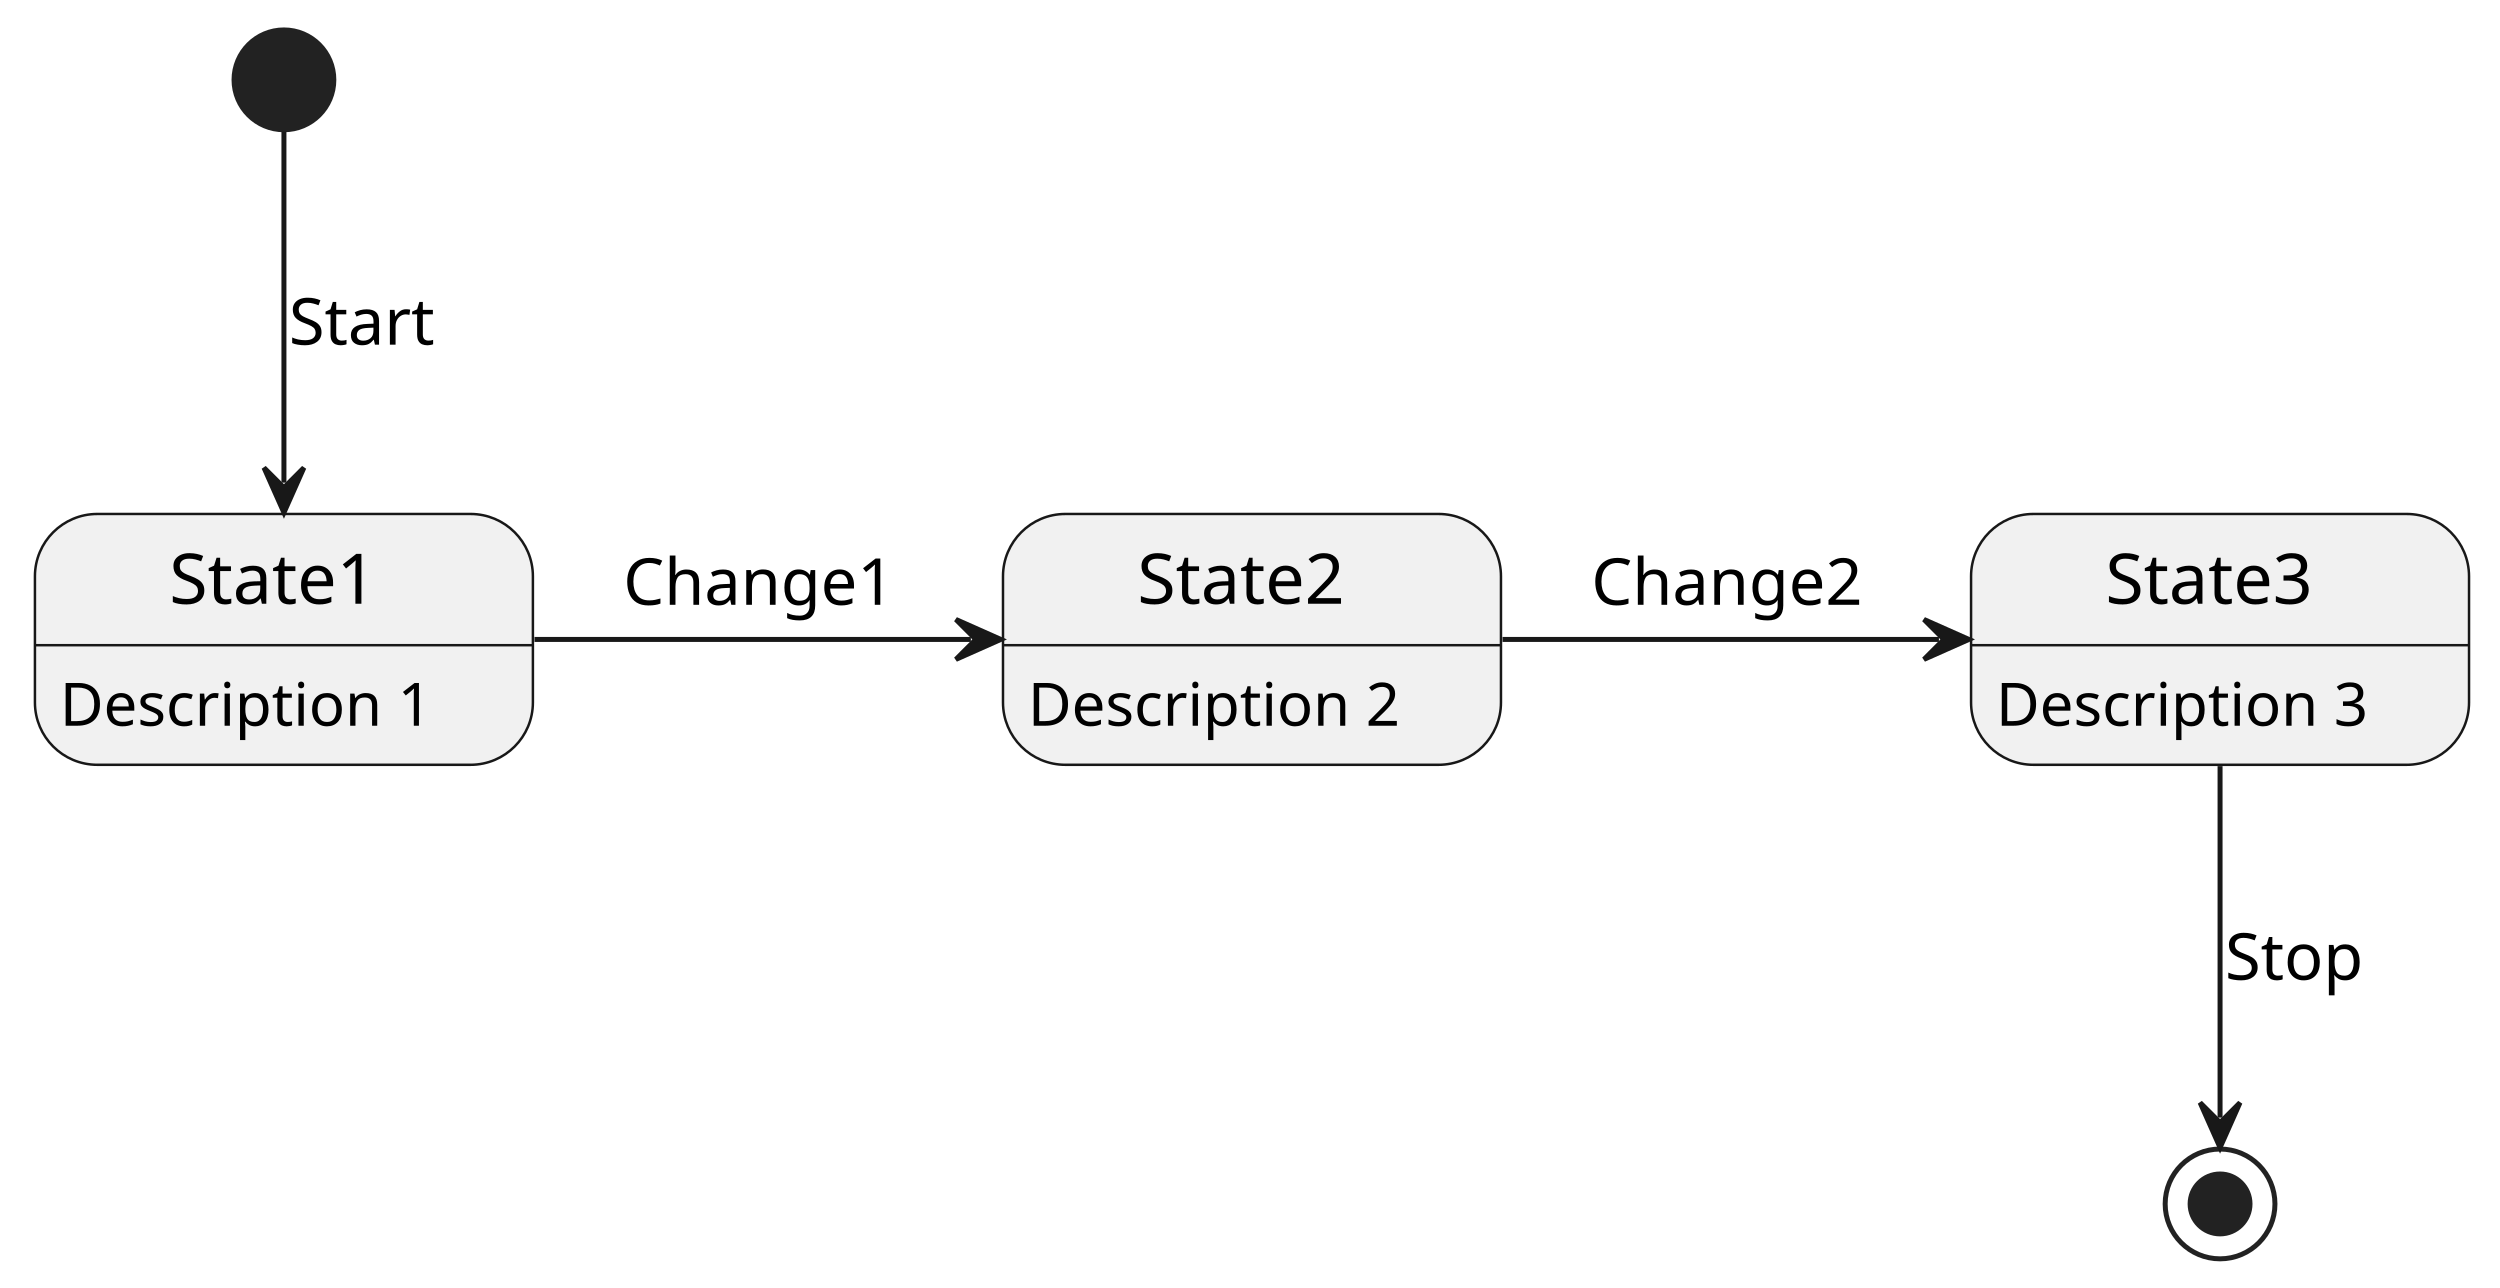
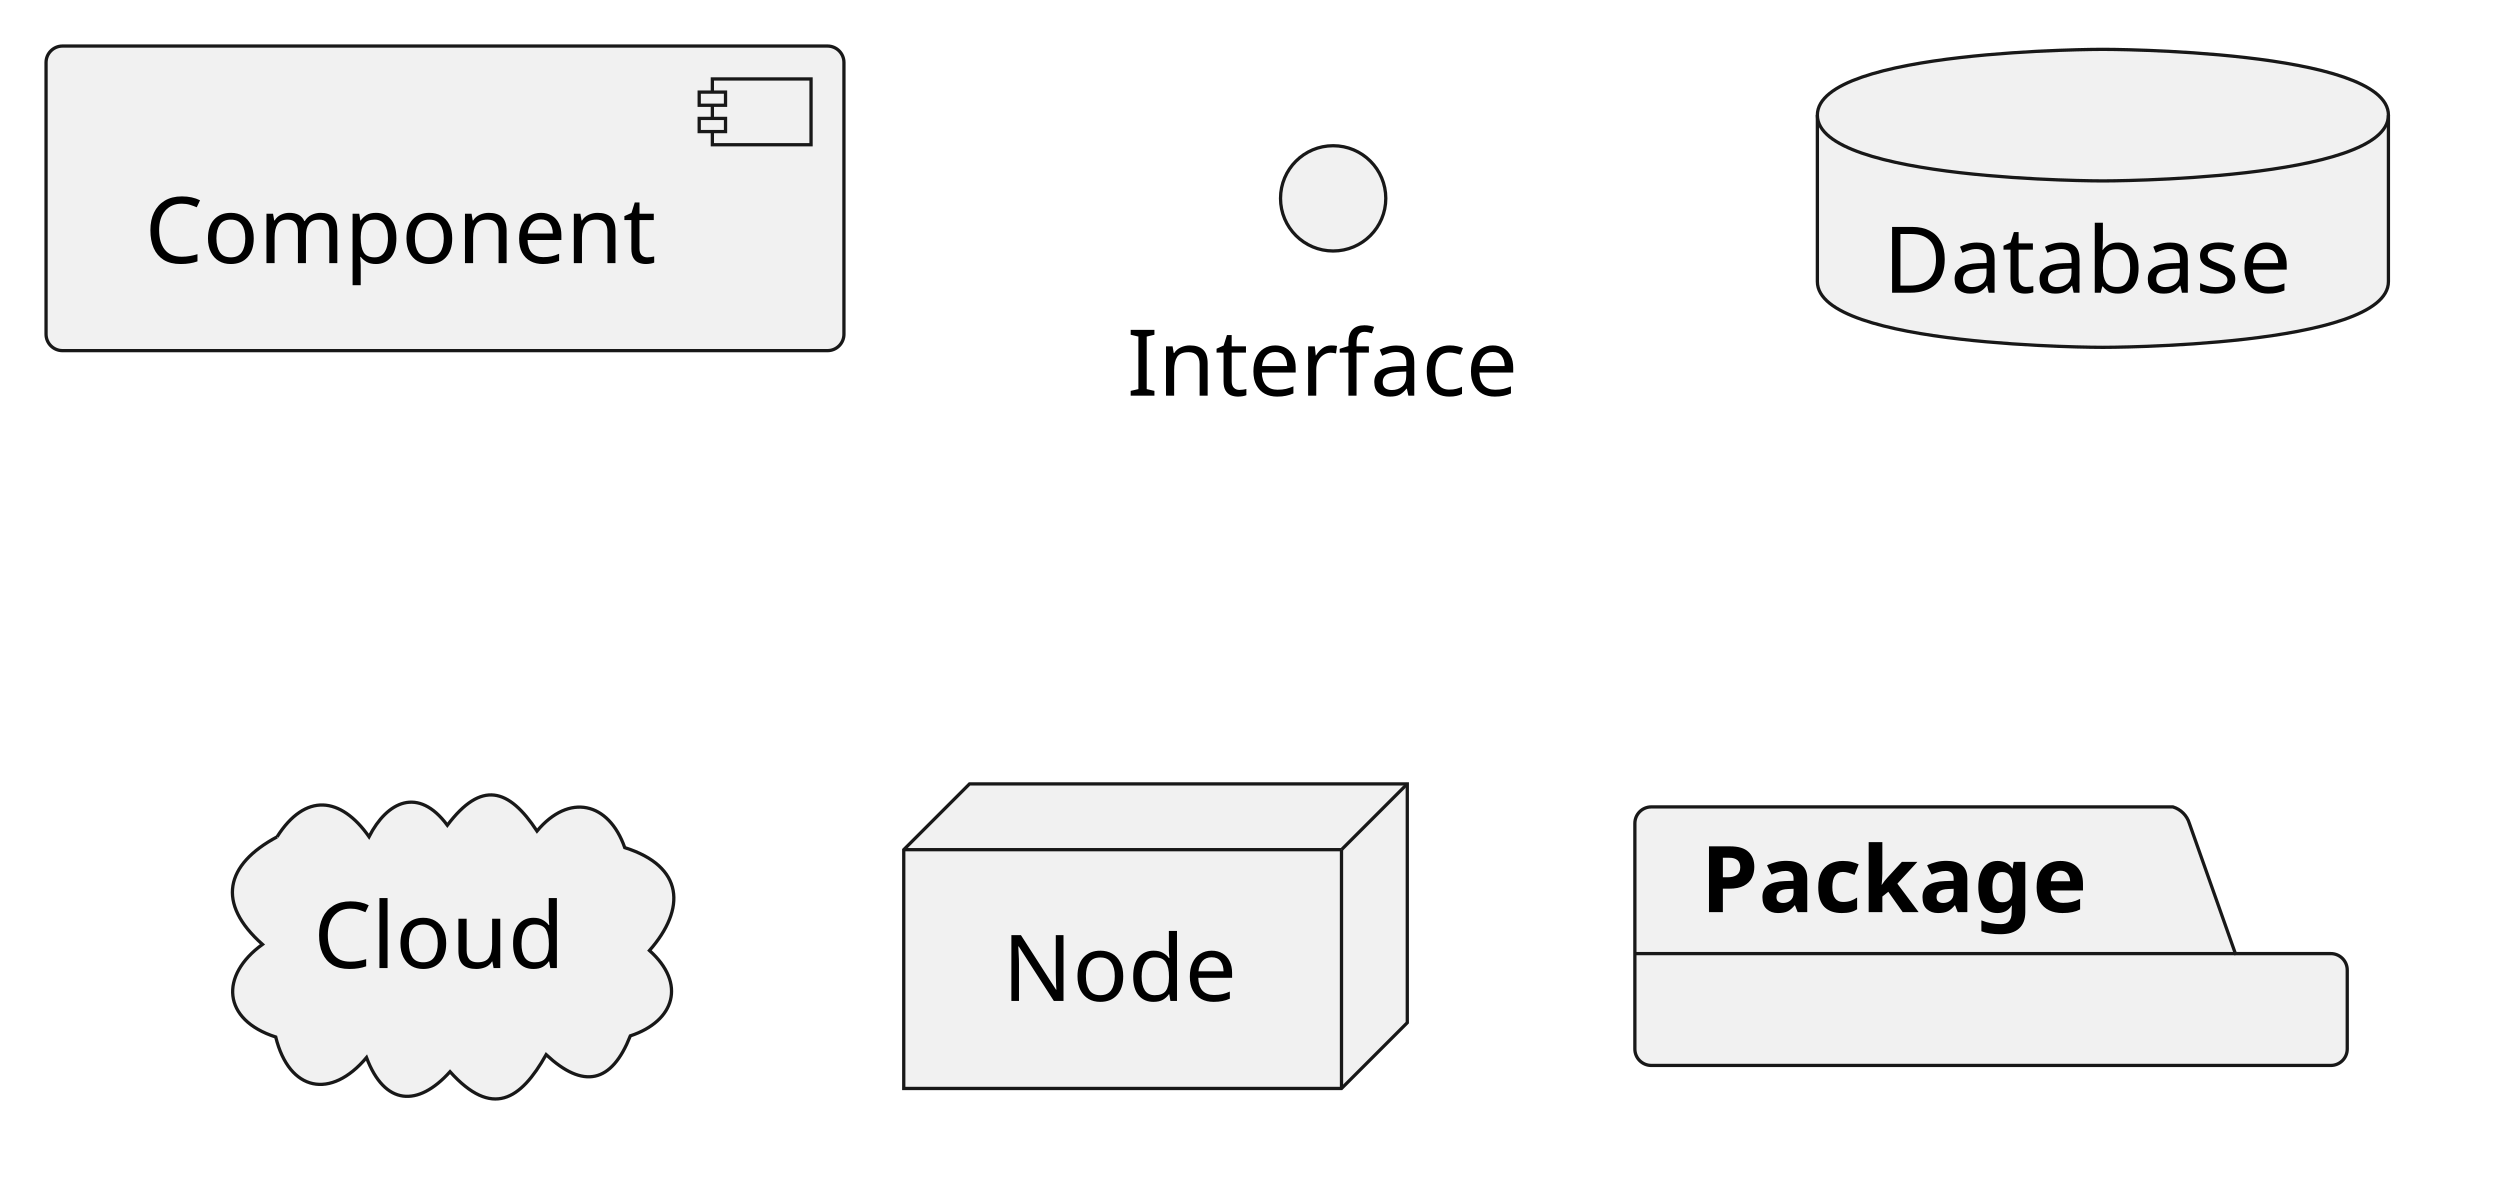
- <svg xmlns="http://www.w3.org/2000/svg" contentStyleType="text/css" height="258px" preserveAspectRatio="none" style="width:501px;height:258px;background:#FFFFFF;" version="1.1" viewBox="0 0 501 258" width="501px" zoomAndPan="magnify">
+ <svg xmlns="http://www.w3.org/2000/svg" contentStyleType="text/css" height="182px" preserveAspectRatio="none" style="width:380px;height:182px;background:#FFFFFF;" version="1.1" viewBox="0 0 380 182" width="380px" zoomAndPan="magnify">
  <defs />
  <g>
-     <ellipse cx="56.9" cy="16" fill="#222222" rx="10" ry="10" style="stroke:#222222;stroke-width:1.0;" />
-     <g id="State1">
-       <rect fill="#F1F1F1" height="50.266" rx="12.5" ry="12.5" style="stroke:#181818;stroke-width:0.5;" width="99.793" x="7" y="103" />
-       <line style="stroke:#181818;stroke-width:0.5;" x1="7" x2="106.793" y1="129.297" y2="129.297" />
-       <text fill="#000000" font-family="sans-serif" font-size="14" lengthAdjust="spacing" textLength="45.965" x="33.914" y="120.995">State1</text>
-       <text fill="#000000" font-family="sans-serif" font-size="12" lengthAdjust="spacing" textLength="79.793" x="12" y="145.435">Description 1</text>
+     <g id="elem_Component">
+       <rect fill="#F1F1F1" height="46.297" rx="2.5" ry="2.5" style="stroke:#181818;stroke-width:0.5;" width="121.279" x="7" y="7" />
+       <rect fill="#F1F1F1" height="10" style="stroke:#181818;stroke-width:0.5;" width="15" x="108.279" y="12" />
+       <rect fill="#F1F1F1" height="2" style="stroke:#181818;stroke-width:0.5;" width="4" x="106.279" y="14" />
+       <rect fill="#F1F1F1" height="2" style="stroke:#181818;stroke-width:0.5;" width="4" x="106.279" y="18" />
+       <text fill="#000000" font-family="sans-serif" font-size="14" lengthAdjust="spacing" textLength="81.279" x="22" y="39.995">Component</text>
    </g>
-     <g id="State2">
-       <rect fill="#F1F1F1" height="50.266" rx="12.5" ry="12.5" style="stroke:#181818;stroke-width:0.5;" width="99.793" x="201" y="103" />
-       <line style="stroke:#181818;stroke-width:0.5;" x1="201" x2="300.793" y1="129.297" y2="129.297" />
-       <text fill="#000000" font-family="sans-serif" font-size="14" lengthAdjust="spacing" textLength="45.965" x="227.914" y="120.995">State2</text>
-       <text fill="#000000" font-family="sans-serif" font-size="12" lengthAdjust="spacing" textLength="79.793" x="206" y="145.435">Description 2</text>
+     <g id="elem_Interface">
+       <ellipse cx="202.64" cy="30.15" fill="#F1F1F1" rx="8" ry="8" style="stroke:#181818;stroke-width:0.5;" />
+       <text fill="#000000" font-family="sans-serif" font-size="14" lengthAdjust="spacing" textLength="62.679" x="171.301" y="60.145">Interface</text>
    </g>
-     <g id="State3">
-       <rect fill="#F1F1F1" height="50.266" rx="12.5" ry="12.5" style="stroke:#181818;stroke-width:0.5;" width="99.793" x="395" y="103" />
-       <line style="stroke:#181818;stroke-width:0.5;" x1="395" x2="494.793" y1="129.297" y2="129.297" />
-       <text fill="#000000" font-family="sans-serif" font-size="14" lengthAdjust="spacing" textLength="45.965" x="421.914" y="120.995">State3</text>
-       <text fill="#000000" font-family="sans-serif" font-size="12" lengthAdjust="spacing" textLength="79.793" x="400" y="145.435">Description 3</text>
+     <g id="elem_Database">
+       <path d="M276.24,17.5 C276.24,7.5 319.64,7.5 319.64,7.5 C319.64,7.5 363.041,7.5 363.041,17.5 L363.041,42.797 C363.041,52.797 319.64,52.797 319.64,52.797 C319.64,52.797 276.24,52.797 276.24,42.797 L276.24,17.5 " fill="#F1F1F1" style="stroke:#181818;stroke-width:0.5;" />
+       <path d="M276.24,17.5 C276.24,27.5 319.64,27.5 319.64,27.5 C319.64,27.5 363.041,27.5 363.041,17.5 " fill="none" style="stroke:#181818;stroke-width:0.5;" />
+       <text fill="#000000" font-family="sans-serif" font-size="14" lengthAdjust="spacing" textLength="66.801" x="286.24" y="44.495">Database</text>
    </g>
-     <ellipse cx="444.9" cy="241.27" fill="none" rx="11" ry="11" style="stroke:#222222;stroke-width:1.0;" />
-     <ellipse cx="444.9" cy="241.27" fill="#222222" rx="6" ry="6" style="stroke:#222222;stroke-width:1.0;" />
-     <g id="link_*start*_State1">
-       <path d="M56.9,26.39 C56.9,43.14 56.9,72.67 56.9,96.73 " fill="none" id="*start*-to-State1" style="stroke:#181818;stroke-width:1.0;" />
-       <polygon fill="#181818" points="56.9,102.73,60.9,93.73,56.9,97.73,52.9,93.73,56.9,102.73" style="stroke:#181818;stroke-width:1.0;" />
-       <text fill="#000000" font-family="sans-serif" font-size="13" lengthAdjust="spacing" textLength="31.757" x="57.9" y="69.067">Start</text>
+     <g id="elem_Cloud">
+       <path d="M42.108,127.207 C46.389,120.458 51.787,121.044 56.093,127.181 C58.845,121.797 63.584,119.493 67.996,125.437 C73.16,118.579 77.326,119.794 81.626,126.317 C86.475,120.509 92.524,121.878 94.96,128.838 C103.978,131.688 104.304,138.118 98.719,144.478 C104.351,149.494 102.567,155.216 95.809,157.453 C92.955,164.692 88.66,165.573 83.015,160.31 C79.117,167.231 74.788,169.984 68.406,162.9 C63.504,168.341 58.454,168.048 55.711,160.749 C50.32,167.147 43.964,165.959 41.91,157.624 C33.754,155.006 33.377,148.265 39.894,143.547 C32.85,137.296 34.233,131.436 42.108,127.207 " fill="#F1F1F1" style="stroke:#181818;stroke-width:0.5;" />
+       <text fill="#000000" font-family="sans-serif" font-size="14" lengthAdjust="spacing" textLength="39.99" x="47.64" y="147.145">Cloud</text>
    </g>
-     <g id="link_State1_State2">
-       <path d="M107.11,128.14 C135.85,128.14 165.8,128.14 194.56,128.14 " fill="none" id="State1-to-State2" style="stroke:#181818;stroke-width:1.0;" />
-       <polygon fill="#181818" points="200.56,128.14,191.56,124.14,195.56,128.14,191.56,132.14,200.56,128.14" style="stroke:#181818;stroke-width:1.0;" />
-       <text fill="#000000" font-family="sans-serif" font-size="13" lengthAdjust="spacing" textLength="58.043" x="124.9" y="121.207">Change1</text>
+     <g id="elem_Node">
+       <polygon fill="#F1F1F1" points="137.37,129.15,147.37,119.15,213.908,119.15,213.908,155.447,203.908,165.447,137.37,165.447,137.37,129.15" style="stroke:#181818;stroke-width:0.5;" />
+       <line style="stroke:#181818;stroke-width:0.5;" x1="203.908" x2="213.908" y1="129.15" y2="119.15" />
+       <line style="stroke:#181818;stroke-width:0.5;" x1="137.37" x2="203.908" y1="129.15" y2="129.15" />
+       <line style="stroke:#181818;stroke-width:0.5;" x1="203.908" x2="203.908" y1="129.15" y2="165.447" />
+       <text fill="#000000" font-family="sans-serif" font-size="14" lengthAdjust="spacing" textLength="36.538" x="152.37" y="152.145">Node</text>
    </g>
-     <g id="link_State2_State3">
-       <path d="M301.11,128.14 C329.85,128.14 359.8,128.14 388.56,128.14 " fill="none" id="State2-to-State3" style="stroke:#181818;stroke-width:1.0;" />
-       <polygon fill="#181818" points="394.56,128.14,385.56,124.14,389.56,128.14,385.56,132.14,394.56,128.14" style="stroke:#181818;stroke-width:1.0;" />
-       <text fill="#000000" font-family="sans-serif" font-size="13" lengthAdjust="spacing" textLength="58.043" x="318.9" y="121.207">Change2</text>
-     </g>
-     <g id="link_State3_*end*">
-       <path d="M444.9,153.53 C444.9,177.42 444.9,206.69 444.9,223.97 " fill="none" id="State3-to-*end*" style="stroke:#181818;stroke-width:1.0;" />
-       <polygon fill="#181818" points="444.9,229.97,448.9,220.97,444.9,224.97,440.9,220.97,444.9,229.97" style="stroke:#181818;stroke-width:1.0;" />
-       <text fill="#000000" font-family="sans-serif" font-size="13" lengthAdjust="spacing" textLength="29.555" x="445.9" y="196.337">Stop</text>
+     <g id="elem_Package">
+       <path d="M251,122.65 L330.281,122.65 A3.75,3.75 0 0 1 332.781,125.15 L339.781,144.947 L354.281,144.947 A2.5,2.5 0 0 1 356.781,147.447 L356.781,159.447 A2.5,2.5 0 0 1 354.281,161.947 L251,161.947 A2.5,2.5 0 0 1 248.5,159.447 L248.5,125.15 A2.5,2.5 0 0 1 251,122.65 " fill="#F1F1F1" style="stroke:#181818;stroke-width:0.5;" />
+       <line style="stroke:#181818;stroke-width:0.5;" x1="248.5" x2="339.781" y1="144.947" y2="144.947" />
+       <text fill="#000000" font-family="sans-serif" font-size="14" font-weight="bold" lengthAdjust="spacing" textLength="66.281" x="258.5" y="138.645">Package</text>
    </g>
  </g>
</svg>
